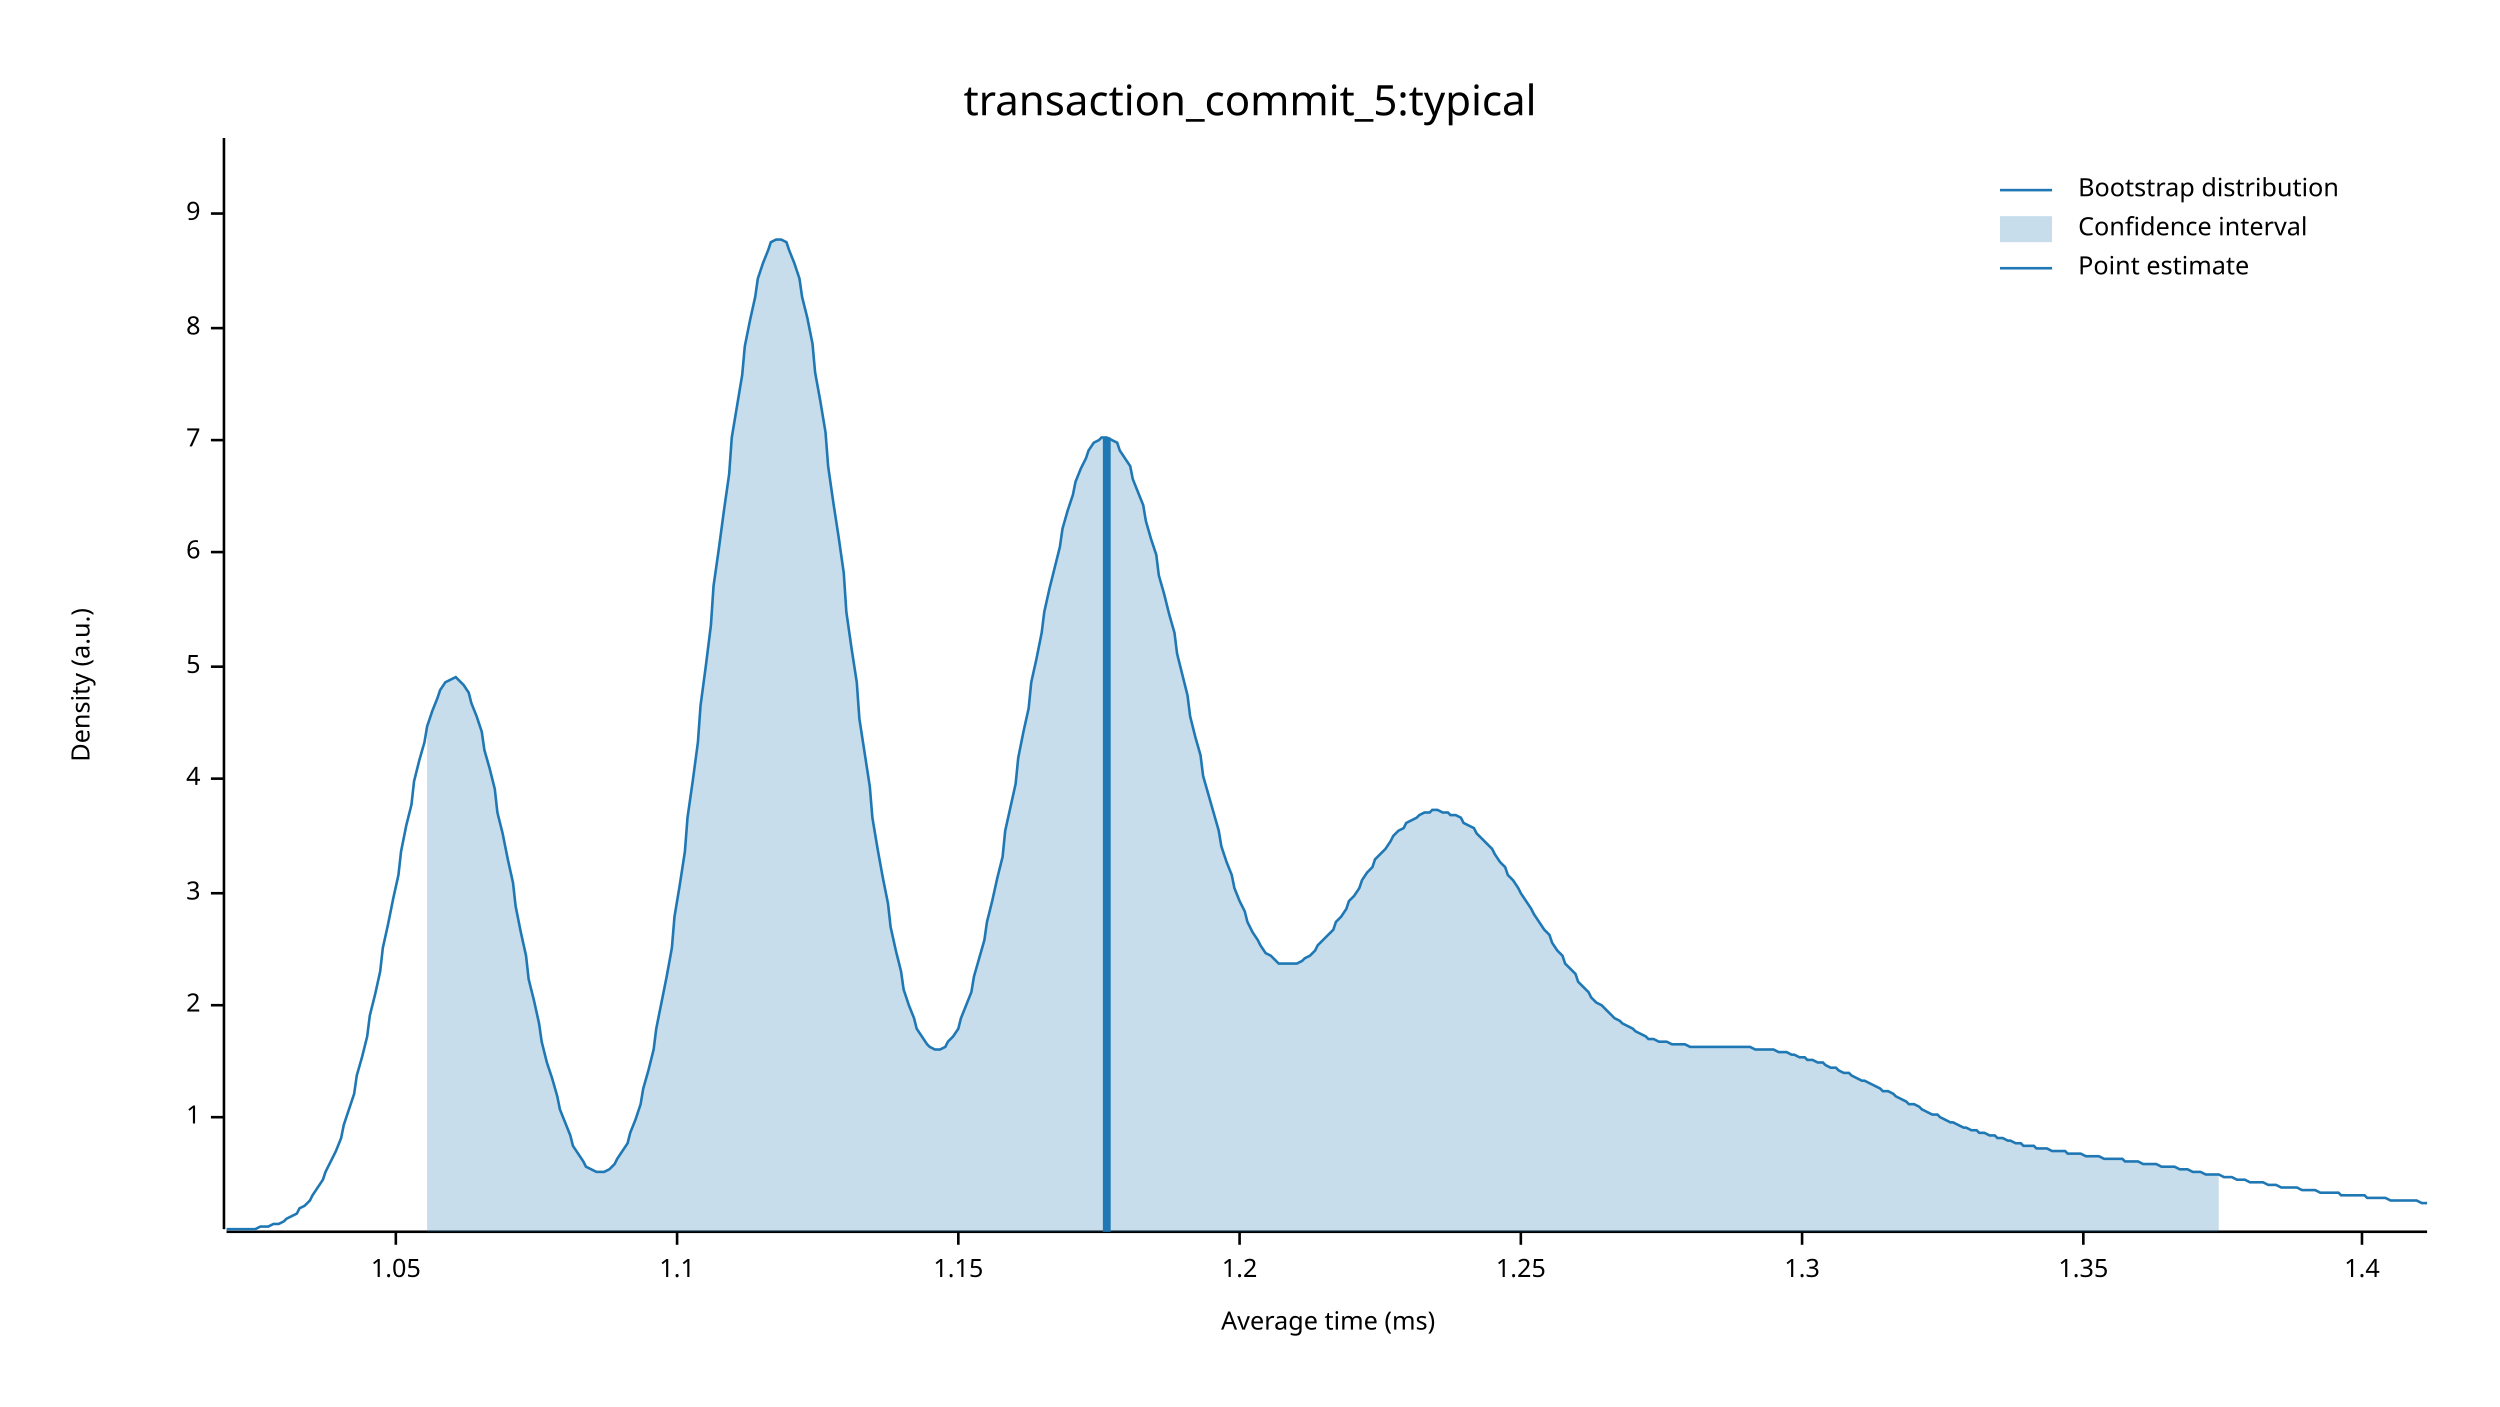
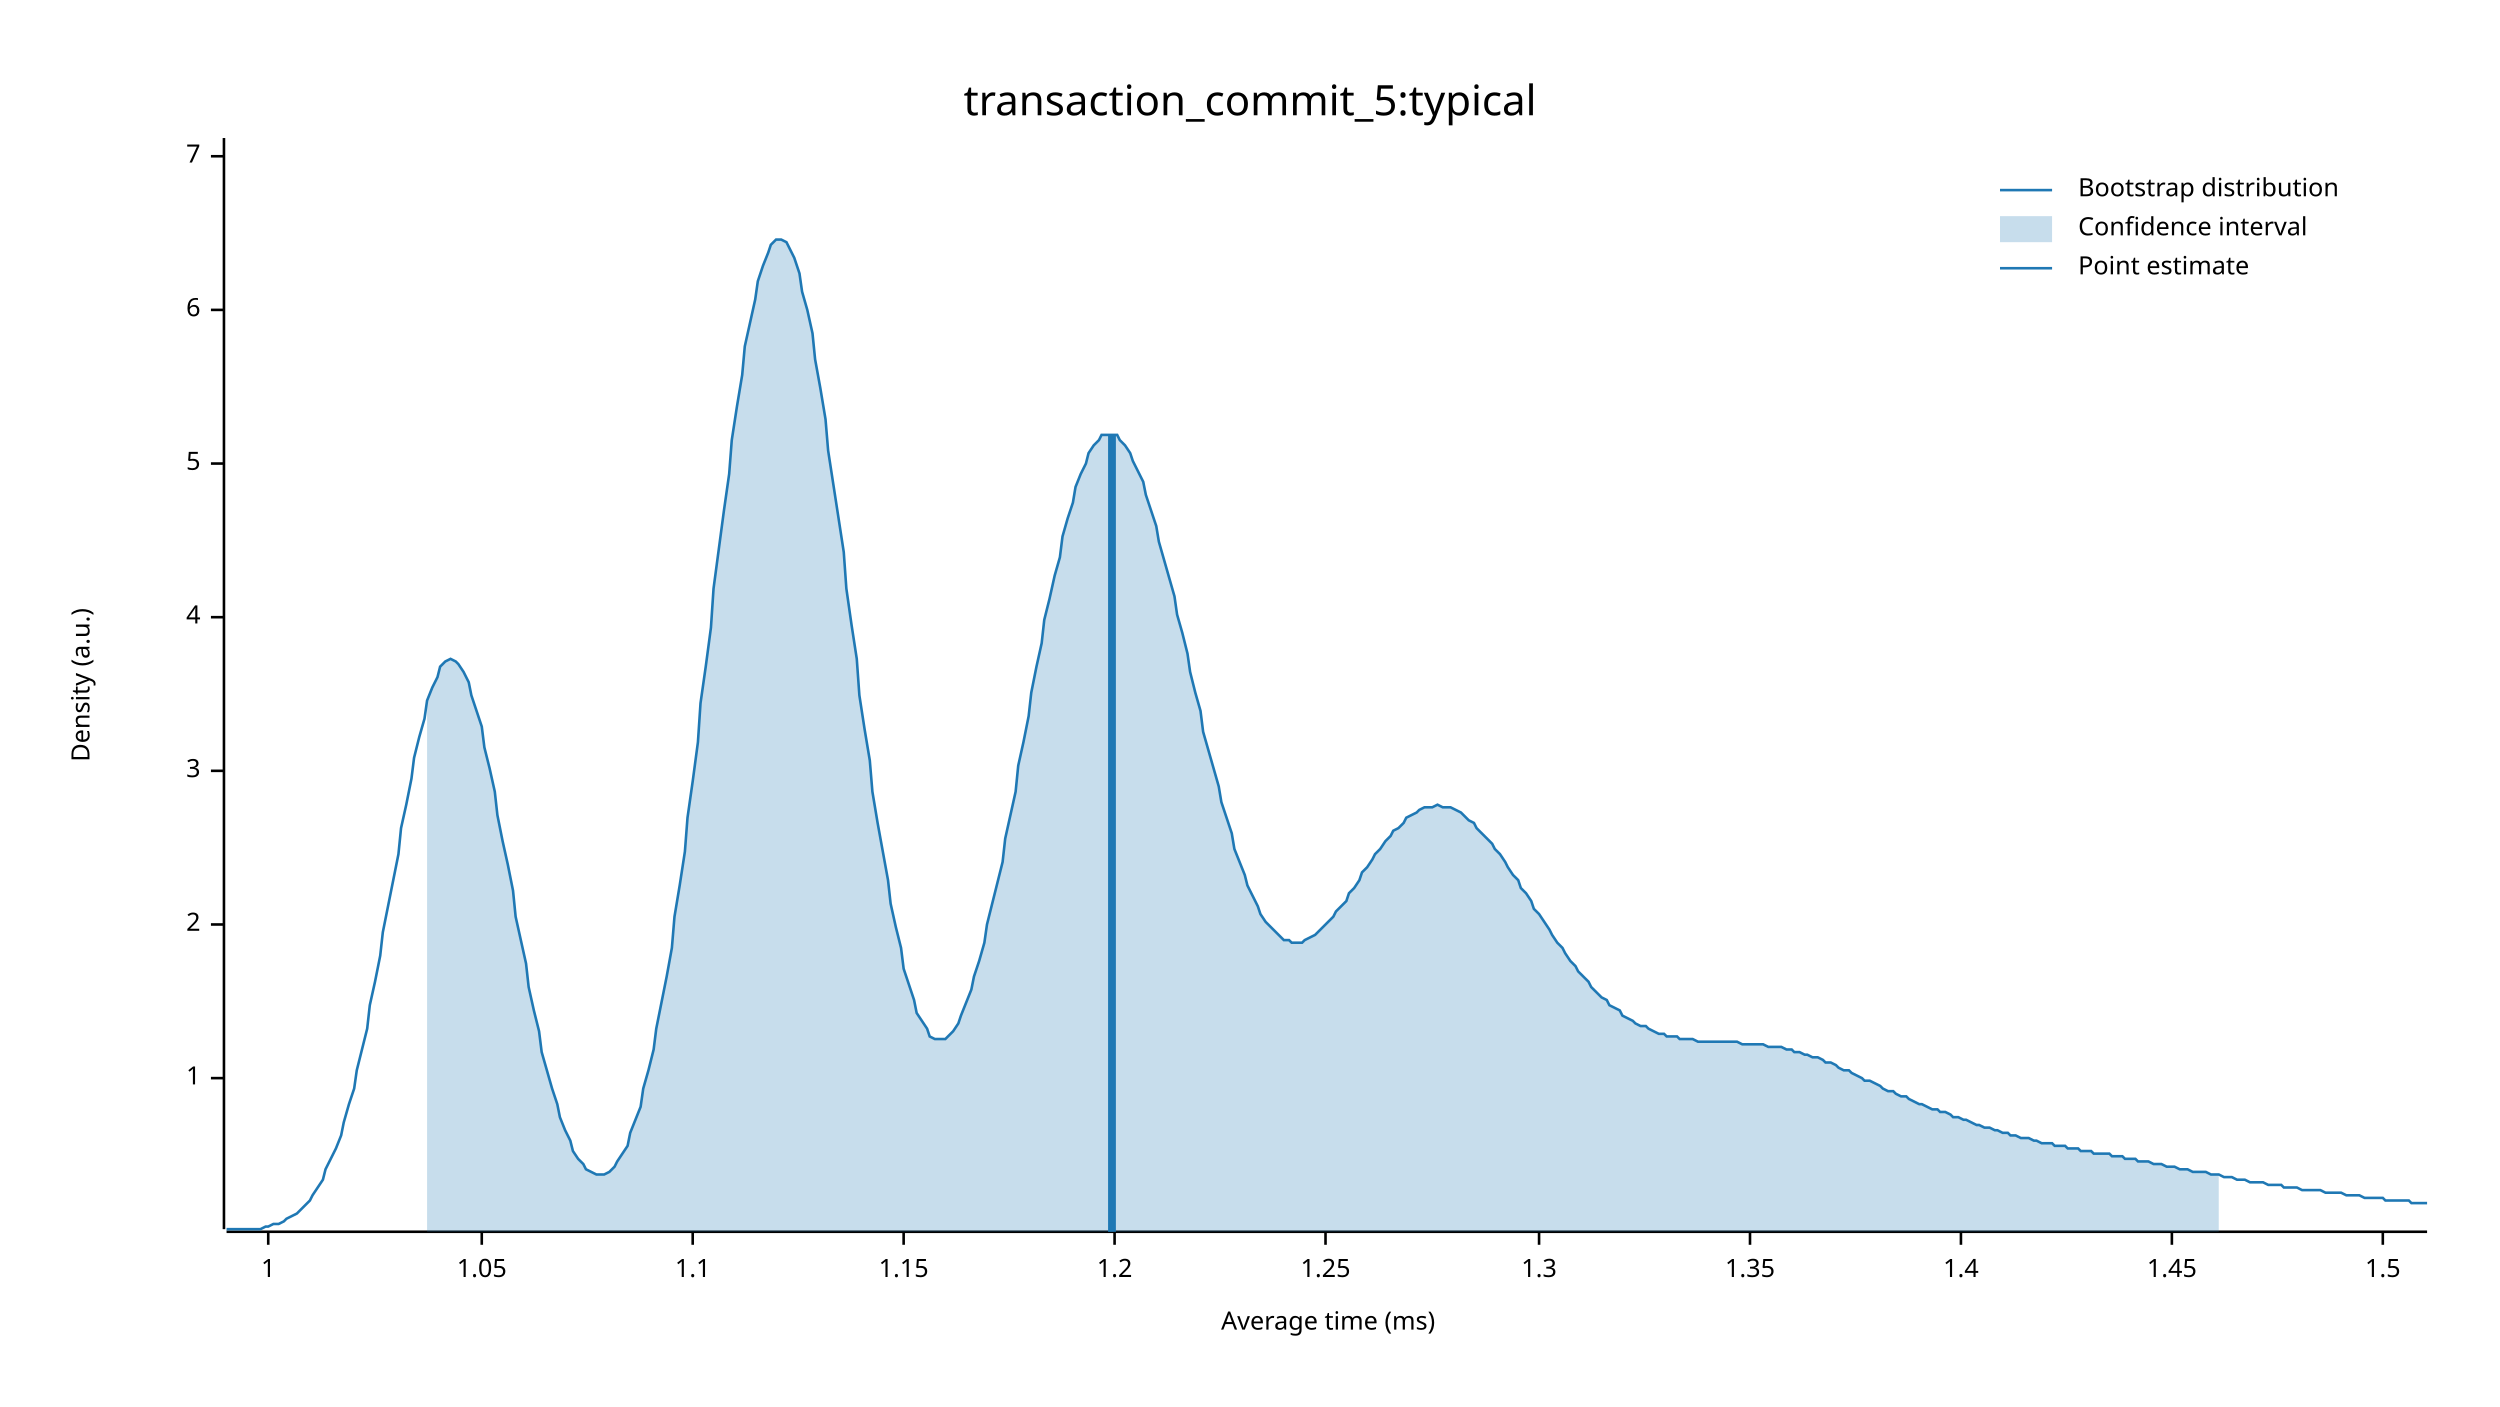
<svg xmlns="http://www.w3.org/2000/svg" width="960" height="540" viewBox="0 0 960 540">
  <text x="480" y="32" dy="0.76em" text-anchor="middle" font-family="sans-serif" font-size="16.129" opacity="1" fill="#000000">
transaction_commit_5:typical
</text>
  <text x="27" y="263" dy="0.76em" text-anchor="middle" font-family="sans-serif" font-size="9.677" opacity="1" fill="#000000" transform="rotate(270, 27, 263)">
Density (a.u.)
</text>
  <text x="510" y="513" dy="-0.5ex" text-anchor="middle" font-family="sans-serif" font-size="9.677" opacity="1" fill="#000000">
Average time (ms)
</text>
  <polyline fill="none" opacity="1" stroke="#000000" stroke-width="1" points="86,53 86,472 " />
-   <text x="77" y="429" dy="0.5ex" text-anchor="end" font-family="sans-serif" font-size="9.677" opacity="1" fill="#000000">
+   <text x="77" y="414" dy="0.5ex" text-anchor="end" font-family="sans-serif" font-size="9.677" opacity="1" fill="#000000">
1
</text>
-   <polyline fill="none" opacity="1" stroke="#000000" stroke-width="1" points="81,429 86,429 " />
-   <text x="77" y="386" dy="0.5ex" text-anchor="end" font-family="sans-serif" font-size="9.677" opacity="1" fill="#000000">
+   <polyline fill="none" opacity="1" stroke="#000000" stroke-width="1" points="81,414 86,414 " />
+   <text x="77" y="355" dy="0.5ex" text-anchor="end" font-family="sans-serif" font-size="9.677" opacity="1" fill="#000000">
2
</text>
-   <polyline fill="none" opacity="1" stroke="#000000" stroke-width="1" points="81,386 86,386 " />
-   <text x="77" y="343" dy="0.5ex" text-anchor="end" font-family="sans-serif" font-size="9.677" opacity="1" fill="#000000">
+   <polyline fill="none" opacity="1" stroke="#000000" stroke-width="1" points="81,355 86,355 " />
+   <text x="77" y="296" dy="0.5ex" text-anchor="end" font-family="sans-serif" font-size="9.677" opacity="1" fill="#000000">
3
</text>
-   <polyline fill="none" opacity="1" stroke="#000000" stroke-width="1" points="81,343 86,343 " />
-   <text x="77" y="299" dy="0.5ex" text-anchor="end" font-family="sans-serif" font-size="9.677" opacity="1" fill="#000000">
+   <polyline fill="none" opacity="1" stroke="#000000" stroke-width="1" points="81,296 86,296 " />
+   <text x="77" y="237" dy="0.5ex" text-anchor="end" font-family="sans-serif" font-size="9.677" opacity="1" fill="#000000">
4
</text>
-   <polyline fill="none" opacity="1" stroke="#000000" stroke-width="1" points="81,299 86,299 " />
-   <text x="77" y="256" dy="0.5ex" text-anchor="end" font-family="sans-serif" font-size="9.677" opacity="1" fill="#000000">
+   <polyline fill="none" opacity="1" stroke="#000000" stroke-width="1" points="81,237 86,237 " />
+   <text x="77" y="178" dy="0.5ex" text-anchor="end" font-family="sans-serif" font-size="9.677" opacity="1" fill="#000000">
5
</text>
-   <polyline fill="none" opacity="1" stroke="#000000" stroke-width="1" points="81,256 86,256 " />
-   <text x="77" y="212" dy="0.5ex" text-anchor="end" font-family="sans-serif" font-size="9.677" opacity="1" fill="#000000">
+   <polyline fill="none" opacity="1" stroke="#000000" stroke-width="1" points="81,178 86,178 " />
+   <text x="77" y="119" dy="0.5ex" text-anchor="end" font-family="sans-serif" font-size="9.677" opacity="1" fill="#000000">
6
</text>
-   <polyline fill="none" opacity="1" stroke="#000000" stroke-width="1" points="81,212 86,212 " />
-   <text x="77" y="169" dy="0.5ex" text-anchor="end" font-family="sans-serif" font-size="9.677" opacity="1" fill="#000000">
+   <polyline fill="none" opacity="1" stroke="#000000" stroke-width="1" points="81,119 86,119 " />
+   <text x="77" y="60" dy="0.5ex" text-anchor="end" font-family="sans-serif" font-size="9.677" opacity="1" fill="#000000">
7
</text>
-   <polyline fill="none" opacity="1" stroke="#000000" stroke-width="1" points="81,169 86,169 " />
-   <text x="77" y="126" dy="0.5ex" text-anchor="end" font-family="sans-serif" font-size="9.677" opacity="1" fill="#000000">
- 8
+   <polyline fill="none" opacity="1" stroke="#000000" stroke-width="1" points="81,60 86,60 " />
+   <polyline fill="none" opacity="1" stroke="#000000" stroke-width="1" points="87,473 932,473 " />
+   <text x="103" y="483" dy="0.76em" text-anchor="middle" font-family="sans-serif" font-size="9.677" opacity="1" fill="#000000">
+ 1
</text>
-   <polyline fill="none" opacity="1" stroke="#000000" stroke-width="1" points="81,126 86,126 " />
-   <text x="77" y="82" dy="0.5ex" text-anchor="end" font-family="sans-serif" font-size="9.677" opacity="1" fill="#000000">
- 9
- </text>
-   <polyline fill="none" opacity="1" stroke="#000000" stroke-width="1" points="81,82 86,82 " />
-   <polyline fill="none" opacity="1" stroke="#000000" stroke-width="1" points="87,473 932,473 " />
-   <text x="152" y="483" dy="0.76em" text-anchor="middle" font-family="sans-serif" font-size="9.677" opacity="1" fill="#000000">
+   <polyline fill="none" opacity="1" stroke="#000000" stroke-width="1" points="103,473 103,478 " />
+   <text x="185" y="483" dy="0.76em" text-anchor="middle" font-family="sans-serif" font-size="9.677" opacity="1" fill="#000000">
1.05
</text>
-   <polyline fill="none" opacity="1" stroke="#000000" stroke-width="1" points="152,473 152,478 " />
-   <text x="260" y="483" dy="0.76em" text-anchor="middle" font-family="sans-serif" font-size="9.677" opacity="1" fill="#000000">
+   <polyline fill="none" opacity="1" stroke="#000000" stroke-width="1" points="185,473 185,478 " />
+   <text x="266" y="483" dy="0.76em" text-anchor="middle" font-family="sans-serif" font-size="9.677" opacity="1" fill="#000000">
1.1
</text>
-   <polyline fill="none" opacity="1" stroke="#000000" stroke-width="1" points="260,473 260,478 " />
-   <text x="368" y="483" dy="0.76em" text-anchor="middle" font-family="sans-serif" font-size="9.677" opacity="1" fill="#000000">
+   <polyline fill="none" opacity="1" stroke="#000000" stroke-width="1" points="266,473 266,478 " />
+   <text x="347" y="483" dy="0.76em" text-anchor="middle" font-family="sans-serif" font-size="9.677" opacity="1" fill="#000000">
1.15
</text>
-   <polyline fill="none" opacity="1" stroke="#000000" stroke-width="1" points="368,473 368,478 " />
-   <text x="476" y="483" dy="0.76em" text-anchor="middle" font-family="sans-serif" font-size="9.677" opacity="1" fill="#000000">
+   <polyline fill="none" opacity="1" stroke="#000000" stroke-width="1" points="347,473 347,478 " />
+   <text x="428" y="483" dy="0.76em" text-anchor="middle" font-family="sans-serif" font-size="9.677" opacity="1" fill="#000000">
1.2
</text>
-   <polyline fill="none" opacity="1" stroke="#000000" stroke-width="1" points="476,473 476,478 " />
-   <text x="584" y="483" dy="0.76em" text-anchor="middle" font-family="sans-serif" font-size="9.677" opacity="1" fill="#000000">
+   <polyline fill="none" opacity="1" stroke="#000000" stroke-width="1" points="428,473 428,478 " />
+   <text x="509" y="483" dy="0.76em" text-anchor="middle" font-family="sans-serif" font-size="9.677" opacity="1" fill="#000000">
1.25
</text>
-   <polyline fill="none" opacity="1" stroke="#000000" stroke-width="1" points="584,473 584,478 " />
-   <text x="692" y="483" dy="0.76em" text-anchor="middle" font-family="sans-serif" font-size="9.677" opacity="1" fill="#000000">
+   <polyline fill="none" opacity="1" stroke="#000000" stroke-width="1" points="509,473 509,478 " />
+   <text x="591" y="483" dy="0.76em" text-anchor="middle" font-family="sans-serif" font-size="9.677" opacity="1" fill="#000000">
1.3
</text>
-   <polyline fill="none" opacity="1" stroke="#000000" stroke-width="1" points="692,473 692,478 " />
-   <text x="800" y="483" dy="0.76em" text-anchor="middle" font-family="sans-serif" font-size="9.677" opacity="1" fill="#000000">
+   <polyline fill="none" opacity="1" stroke="#000000" stroke-width="1" points="591,473 591,478 " />
+   <text x="672" y="483" dy="0.76em" text-anchor="middle" font-family="sans-serif" font-size="9.677" opacity="1" fill="#000000">
1.35
</text>
-   <polyline fill="none" opacity="1" stroke="#000000" stroke-width="1" points="800,473 800,478 " />
-   <text x="907" y="483" dy="0.76em" text-anchor="middle" font-family="sans-serif" font-size="9.677" opacity="1" fill="#000000">
+   <polyline fill="none" opacity="1" stroke="#000000" stroke-width="1" points="672,473 672,478 " />
+   <text x="753" y="483" dy="0.76em" text-anchor="middle" font-family="sans-serif" font-size="9.677" opacity="1" fill="#000000">
1.4
</text>
-   <polyline fill="none" opacity="1" stroke="#000000" stroke-width="1" points="907,473 907,478 " />
-   <polyline fill="none" opacity="1" stroke="#1F78B4" stroke-width="1" points="87,472 88,472 90,472 92,472 93,472 95,472 97,472 98,472 100,471 102,471 103,471 105,470 107,470 109,469 110,468 112,467 114,466 115,464 117,463 119,461 120,459 122,456 124,453 125,450 127,446 129,442 131,437 132,432 134,426 136,420 137,413 139,406 141,398 142,390 144,382 146,373 147,364 149,355 151,345 153,336 154,327 156,317 158,309 159,300 161,292 163,285 164,279 166,273 168,268 169,265 171,262 173,261 175,260 176,261 178,263 180,266 181,270 183,275 185,281 186,288 188,295 190,303 191,312 193,320 195,330 197,339 198,348 200,358 202,367 203,376 205,384 207,393 208,400 210,408 212,414 214,421 215,426 217,431 219,436 220,440 222,443 224,446 225,448 227,449 229,450 230,450 232,450 234,449 236,447 237,445 239,442 241,439 242,435 244,430 246,424 247,418 249,411 251,403 252,395 254,385 256,375 258,364 259,352 261,340 263,327 264,314 266,300 268,285 269,271 271,256 273,240 274,225 276,211 278,196 280,182 281,168 283,156 285,144 286,133 288,123 290,114 291,107 293,101 295,96 296,93 298,92 300,92 302,93 303,96 305,101 307,107 308,114 310,122 312,132 313,143 315,154 317,166 318,179 320,193 322,206 324,220 325,235 327,249 329,262 330,276 332,289 334,302 335,314 337,326 339,337 341,347 342,356 344,365 346,373 347,380 349,386 351,391 352,395 354,398 356,401 357,402 359,403 361,403 363,402 364,400 366,398 368,395 369,391 371,386 373,381 374,375 376,368 378,361 379,354 381,346 383,337 385,329 386,319 388,310 390,301 391,291 393,281 395,272 396,262 398,253 400,243 401,235 403,226 405,218 407,210 408,203 410,196 412,190 413,185 415,180 417,176 418,173 420,170 422,169 423,168 425,168 427,169 429,170 430,173 432,176 434,179 435,184 437,189 439,194 440,200 442,207 444,213 445,221 447,228 449,236 451,243 452,251 454,259 456,267 457,275 459,283 461,290 462,298 464,305 466,312 468,319 469,325 471,331 473,336 474,341 476,346 478,350 479,354 481,358 483,361 484,363 486,366 488,367 490,369 491,370 493,370 495,370 496,370 498,370 500,369 501,368 503,367 505,365 506,363 508,361 510,359 512,357 513,354 515,352 517,349 518,346 520,344 522,341 523,338 525,335 527,333 528,330 530,328 532,326 534,323 535,321 537,319 539,318 540,316 542,315 544,314 545,313 547,312 549,312 550,311 552,311 554,312 556,312 557,313 559,313 561,314 562,316 564,317 566,318 567,320 569,322 571,324 573,326 574,328 576,331 578,333 579,336 581,338 583,341 584,343 586,346 588,349 589,351 591,354 593,357 595,359 596,362 598,365 600,367 601,370 603,372 605,374 606,377 608,379 610,381 611,383 613,385 615,386 617,388 618,389 620,391 622,392 623,393 625,394 627,395 628,396 630,397 632,398 633,399 635,399 637,400 639,400 640,400 642,401 644,401 645,401 647,401 649,402 650,402 652,402 654,402 655,402 657,402 659,402 661,402 662,402 664,402 666,402 667,402 669,402 671,402 672,402 674,403 676,403 677,403 679,403 681,403 683,404 684,404 686,404 688,405 689,405 691,406 693,406 694,407 696,407 698,408 700,408 701,409 703,410 705,410 706,411 708,412 710,412 711,413 713,414 715,415 716,415 718,416 720,417 722,418 723,419 725,419 727,420 728,421 730,422 732,423 733,424 735,424 737,425 738,426 740,427 742,428 744,428 745,429 747,430 749,431 750,431 752,432 754,433 755,433 757,434 759,434 760,435 762,435 764,436 766,436 767,437 769,437 771,438 772,438 774,439 776,439 777,440 779,440 781,440 782,441 784,441 786,441 788,442 789,442 791,442 793,442 794,443 796,443 798,443 799,443 801,444 803,444 804,444 806,444 808,445 810,445 811,445 813,445 815,445 816,446 818,446 820,446 821,446 823,447 825,447 827,447 828,447 830,448 832,448 833,448 835,448 837,449 838,449 840,449 842,450 843,450 845,450 847,451 849,451 850,451 852,451 854,452 855,452 857,452 859,453 860,453 862,453 864,454 865,454 867,454 869,454 871,455 872,455 874,455 876,456 877,456 879,456 881,456 882,456 884,457 886,457 887,457 889,457 891,458 893,458 894,458 896,458 898,458 899,459 901,459 903,459 904,459 906,459 908,459 909,460 911,460 913,460 915,460 916,460 918,461 920,461 921,461 923,461 925,461 926,461 928,461 930,462 932,462 " />
-   <polygon opacity="0.25" fill="#1F78B4" points="164,279 166,273 168,268 169,265 171,262 173,261 175,260 176,261 178,263 180,266 181,270 183,275 185,281 186,288 188,295 190,303 191,312 193,320 195,330 197,339 198,348 200,358 202,367 203,376 205,384 207,393 208,400 210,408 212,414 214,421 215,426 217,431 219,436 220,440 222,443 224,446 225,448 227,449 229,450 230,450 232,450 234,449 236,447 237,445 239,442 241,439 242,435 244,430 246,424 247,418 249,411 251,403 252,395 254,385 256,375 258,364 259,352 261,340 263,327 264,314 266,300 268,285 269,271 271,256 273,240 274,225 276,211 278,196 280,182 281,168 283,156 285,144 286,133 288,123 290,114 291,107 293,101 295,96 296,93 298,92 300,92 302,93 303,96 305,101 307,107 308,114 310,122 312,132 313,143 315,154 317,166 318,179 320,193 322,206 324,220 325,235 327,249 329,262 330,276 332,289 334,302 335,314 337,326 339,337 341,347 342,356 344,365 346,373 347,380 349,386 351,391 352,395 354,398 356,401 357,402 359,403 361,403 363,402 364,400 366,398 368,395 369,391 371,386 373,381 374,375 376,368 378,361 379,354 381,346 383,337 385,329 386,319 388,310 390,301 391,291 393,281 395,272 396,262 398,253 400,243 401,235 403,226 405,218 407,210 408,203 410,196 412,190 413,185 415,180 417,176 418,173 420,170 422,169 423,168 425,168 427,169 429,170 430,173 432,176 434,179 435,184 437,189 439,194 440,200 442,207 444,213 445,221 447,228 449,236 451,243 452,251 454,259 456,267 457,275 459,283 461,290 462,298 464,305 466,312 468,319 469,325 471,331 473,336 474,341 476,346 478,350 479,354 481,358 483,361 484,363 486,366 488,367 490,369 491,370 493,370 495,370 496,370 498,370 500,369 501,368 503,367 505,365 506,363 508,361 510,359 512,357 513,354 515,352 517,349 518,346 520,344 522,341 523,338 525,335 527,333 528,330 530,328 532,326 534,323 535,321 537,319 539,318 540,316 542,315 544,314 545,313 547,312 549,312 550,311 552,311 554,312 556,312 557,313 559,313 561,314 562,316 564,317 566,318 567,320 569,322 571,324 573,326 574,328 576,331 578,333 579,336 581,338 583,341 584,343 586,346 588,349 589,351 591,354 593,357 595,359 596,362 598,365 600,367 601,370 603,372 605,374 606,377 608,379 610,381 611,383 613,385 615,386 617,388 618,389 620,391 622,392 623,393 625,394 627,395 628,396 630,397 632,398 633,399 635,399 637,400 639,400 640,400 642,401 644,401 645,401 647,401 649,402 650,402 652,402 654,402 655,402 657,402 659,402 661,402 662,402 664,402 666,402 667,402 669,402 671,402 672,402 674,403 676,403 677,403 679,403 681,403 683,404 684,404 686,404 688,405 689,405 691,406 693,406 694,407 696,407 698,408 700,408 701,409 703,410 705,410 706,411 708,412 710,412 711,413 713,414 715,415 716,415 718,416 720,417 722,418 723,419 725,419 727,420 728,421 730,422 732,423 733,424 735,424 737,425 738,426 740,427 742,428 744,428 745,429 747,430 749,431 750,431 752,432 754,433 755,433 757,434 759,434 760,435 762,435 764,436 766,436 767,437 769,437 771,438 772,438 774,439 776,439 777,440 779,440 781,440 782,441 784,441 786,441 788,442 789,442 791,442 793,442 794,443 796,443 798,443 799,443 801,444 803,444 804,444 806,444 808,445 810,445 811,445 813,445 815,445 816,446 818,446 820,446 821,446 823,447 825,447 827,447 828,447 830,448 832,448 833,448 835,448 837,449 838,449 840,449 842,450 843,450 845,450 847,451 849,451 850,451 852,451 852,473 164,473 " />
-   <polyline fill="none" opacity="1" stroke="#1F78B4" stroke-width="3" points="425,473 425,168 " />
+   <polyline fill="none" opacity="1" stroke="#000000" stroke-width="1" points="753,473 753,478 " />
+   <text x="834" y="483" dy="0.76em" text-anchor="middle" font-family="sans-serif" font-size="9.677" opacity="1" fill="#000000">
+ 1.45
+ </text>
+   <polyline fill="none" opacity="1" stroke="#000000" stroke-width="1" points="834,473 834,478 " />
+   <text x="915" y="483" dy="0.76em" text-anchor="middle" font-family="sans-serif" font-size="9.677" opacity="1" fill="#000000">
+ 1.5
+ </text>
+   <polyline fill="none" opacity="1" stroke="#000000" stroke-width="1" points="915,473 915,478 " />
+   <polyline fill="none" opacity="1" stroke="#1F78B4" stroke-width="1" points="87,472 88,472 90,472 92,472 93,472 95,472 97,472 98,472 100,472 102,471 103,471 105,470 107,470 109,469 110,468 112,467 114,466 115,465 117,463 119,461 120,459 122,456 124,453 125,449 127,445 129,441 131,436 132,431 134,424 136,418 137,411 139,403 141,395 142,386 144,377 146,367 147,358 149,348 151,338 153,328 154,318 156,309 158,299 159,291 161,283 163,276 164,269 166,264 168,260 169,256 171,254 173,253 175,254 176,255 178,258 180,262 181,267 183,273 185,279 186,287 188,295 190,304 191,313 193,323 195,332 197,342 198,352 200,361 202,370 203,379 205,388 207,396 208,404 210,411 212,418 214,424 215,429 217,434 219,438 220,442 222,445 224,447 225,449 227,450 229,451 230,451 232,451 234,450 236,448 237,446 239,443 241,440 242,435 244,430 246,425 247,418 249,411 251,403 252,395 254,385 256,375 258,364 259,352 261,340 263,327 264,314 266,300 268,285 269,270 271,256 273,241 274,226 276,211 278,196 280,182 281,169 283,156 285,144 286,133 288,124 290,115 291,108 293,102 295,97 296,94 298,92 300,92 302,93 303,95 305,99 307,105 308,112 310,119 312,128 313,138 315,149 317,161 318,173 320,186 322,199 324,212 325,226 327,240 329,253 330,267 332,280 334,292 335,304 337,316 339,327 341,338 342,347 344,356 346,364 347,372 349,378 351,384 352,389 354,392 356,395 357,398 359,399 361,399 363,399 364,398 366,396 368,393 369,390 371,385 373,380 374,375 376,369 378,362 379,355 381,347 383,339 385,331 386,322 388,313 390,304 391,294 393,285 395,275 396,266 398,256 400,247 401,238 403,230 405,221 407,214 408,206 410,199 412,193 413,187 415,182 417,178 418,174 420,171 422,169 423,167 425,167 427,167 429,167 430,169 432,171 434,174 435,177 437,181 439,185 440,190 442,196 444,202 445,208 447,215 449,222 451,229 452,236 454,243 456,251 457,258 459,266 461,273 462,281 464,288 466,295 468,302 469,308 471,314 473,320 474,326 476,331 478,336 479,340 481,344 483,348 484,351 486,354 488,356 490,358 491,359 493,361 495,361 496,362 498,362 500,362 501,361 503,360 505,359 506,358 508,356 510,354 512,352 513,350 515,348 517,346 518,343 520,341 522,338 523,335 525,333 527,330 528,328 530,326 532,323 534,321 535,319 537,318 539,316 540,314 542,313 544,312 545,311 547,310 549,310 550,310 552,309 554,310 556,310 557,310 559,311 561,312 562,313 564,315 566,316 567,318 569,320 571,322 573,324 574,326 576,328 578,331 579,333 581,336 583,338 584,341 586,343 588,346 589,349 591,351 593,354 595,357 596,359 598,362 600,364 601,366 603,369 605,371 606,373 608,375 610,377 611,379 613,381 615,383 617,384 618,386 620,387 622,388 623,390 625,391 627,392 628,393 630,394 632,394 633,395 635,396 637,397 639,397 640,398 642,398 644,398 645,399 647,399 649,399 650,399 652,400 654,400 655,400 657,400 659,400 661,400 662,400 664,400 666,400 667,400 669,401 671,401 672,401 674,401 676,401 677,401 679,402 681,402 683,402 684,402 686,403 688,403 689,404 691,404 693,405 694,405 696,406 698,406 700,407 701,408 703,408 705,409 706,410 708,411 710,411 711,412 713,413 715,414 716,415 718,415 720,416 722,417 723,418 725,419 727,419 728,420 730,421 732,421 733,422 735,423 737,424 738,424 740,425 742,426 744,426 745,427 747,427 749,428 750,429 752,429 754,430 755,430 757,431 759,432 760,432 762,433 764,433 766,434 767,434 769,435 771,435 772,436 774,436 776,437 777,437 779,437 781,438 782,438 784,439 786,439 788,439 789,440 791,440 793,440 794,441 796,441 798,441 799,442 801,442 803,442 804,443 806,443 808,443 810,443 811,444 813,444 815,444 816,445 818,445 820,445 821,446 823,446 825,446 827,447 828,447 830,447 832,448 833,448 835,448 837,449 838,449 840,449 842,450 843,450 845,450 847,450 849,451 850,451 852,451 854,452 855,452 857,452 859,453 860,453 862,453 864,454 865,454 867,454 869,454 871,455 872,455 874,455 876,455 877,456 879,456 881,456 882,456 884,457 886,457 887,457 889,457 891,457 893,458 894,458 896,458 898,458 899,458 901,459 903,459 904,459 906,459 908,460 909,460 911,460 913,460 915,460 916,461 918,461 920,461 921,461 923,461 925,461 926,462 928,462 930,462 932,462 " />
+   <polygon opacity="0.25" fill="#1F78B4" points="164,269 166,264 168,260 169,256 171,254 173,253 175,254 176,255 178,258 180,262 181,267 183,273 185,279 186,287 188,295 190,304 191,313 193,323 195,332 197,342 198,352 200,361 202,370 203,379 205,388 207,396 208,404 210,411 212,418 214,424 215,429 217,434 219,438 220,442 222,445 224,447 225,449 227,450 229,451 230,451 232,451 234,450 236,448 237,446 239,443 241,440 242,435 244,430 246,425 247,418 249,411 251,403 252,395 254,385 256,375 258,364 259,352 261,340 263,327 264,314 266,300 268,285 269,270 271,256 273,241 274,226 276,211 278,196 280,182 281,169 283,156 285,144 286,133 288,124 290,115 291,108 293,102 295,97 296,94 298,92 300,92 302,93 303,95 305,99 307,105 308,112 310,119 312,128 313,138 315,149 317,161 318,173 320,186 322,199 324,212 325,226 327,240 329,253 330,267 332,280 334,292 335,304 337,316 339,327 341,338 342,347 344,356 346,364 347,372 349,378 351,384 352,389 354,392 356,395 357,398 359,399 361,399 363,399 364,398 366,396 368,393 369,390 371,385 373,380 374,375 376,369 378,362 379,355 381,347 383,339 385,331 386,322 388,313 390,304 391,294 393,285 395,275 396,266 398,256 400,247 401,238 403,230 405,221 407,214 408,206 410,199 412,193 413,187 415,182 417,178 418,174 420,171 422,169 423,167 425,167 427,167 429,167 430,169 432,171 434,174 435,177 437,181 439,185 440,190 442,196 444,202 445,208 447,215 449,222 451,229 452,236 454,243 456,251 457,258 459,266 461,273 462,281 464,288 466,295 468,302 469,308 471,314 473,320 474,326 476,331 478,336 479,340 481,344 483,348 484,351 486,354 488,356 490,358 491,359 493,361 495,361 496,362 498,362 500,362 501,361 503,360 505,359 506,358 508,356 510,354 512,352 513,350 515,348 517,346 518,343 520,341 522,338 523,335 525,333 527,330 528,328 530,326 532,323 534,321 535,319 537,318 539,316 540,314 542,313 544,312 545,311 547,310 549,310 550,310 552,309 554,310 556,310 557,310 559,311 561,312 562,313 564,315 566,316 567,318 569,320 571,322 573,324 574,326 576,328 578,331 579,333 581,336 583,338 584,341 586,343 588,346 589,349 591,351 593,354 595,357 596,359 598,362 600,364 601,366 603,369 605,371 606,373 608,375 610,377 611,379 613,381 615,383 617,384 618,386 620,387 622,388 623,390 625,391 627,392 628,393 630,394 632,394 633,395 635,396 637,397 639,397 640,398 642,398 644,398 645,399 647,399 649,399 650,399 652,400 654,400 655,400 657,400 659,400 661,400 662,400 664,400 666,400 667,400 669,401 671,401 672,401 674,401 676,401 677,401 679,402 681,402 683,402 684,402 686,403 688,403 689,404 691,404 693,405 694,405 696,406 698,406 700,407 701,408 703,408 705,409 706,410 708,411 710,411 711,412 713,413 715,414 716,415 718,415 720,416 722,417 723,418 725,419 727,419 728,420 730,421 732,421 733,422 735,423 737,424 738,424 740,425 742,426 744,426 745,427 747,427 749,428 750,429 752,429 754,430 755,430 757,431 759,432 760,432 762,433 764,433 766,434 767,434 769,435 771,435 772,436 774,436 776,437 777,437 779,437 781,438 782,438 784,439 786,439 788,439 789,440 791,440 793,440 794,441 796,441 798,441 799,442 801,442 803,442 804,443 806,443 808,443 810,443 811,444 813,444 815,444 816,445 818,445 820,445 821,446 823,446 825,446 827,447 828,447 830,447 832,448 833,448 835,448 837,449 838,449 840,449 842,450 843,450 845,450 847,450 849,451 850,451 852,451 852,473 164,473 " />
+   <polyline fill="none" opacity="1" stroke="#1F78B4" stroke-width="3" points="427,473 427,167 " />
  <text x="798" y="68" dy="0.76em" text-anchor="start" font-family="sans-serif" font-size="9.677" opacity="1" fill="#000000">
Bootstrap distribution
</text>
  <text x="798" y="83" dy="0.76em" text-anchor="start" font-family="sans-serif" font-size="9.677" opacity="1" fill="#000000">
Confidence interval
</text>
  <text x="798" y="98" dy="0.76em" text-anchor="start" font-family="sans-serif" font-size="9.677" opacity="1" fill="#000000">
Point estimate
</text>
  <polyline fill="none" opacity="1" stroke="#1F78B4" stroke-width="1" points="768,73 788,73 " />
  <rect x="768" y="83" width="20" height="10" opacity="0.25" fill="#1F78B4" stroke="none" />
  <polyline fill="none" opacity="1" stroke="#1F78B4" stroke-width="1" points="768,103 788,103 " />
</svg>
